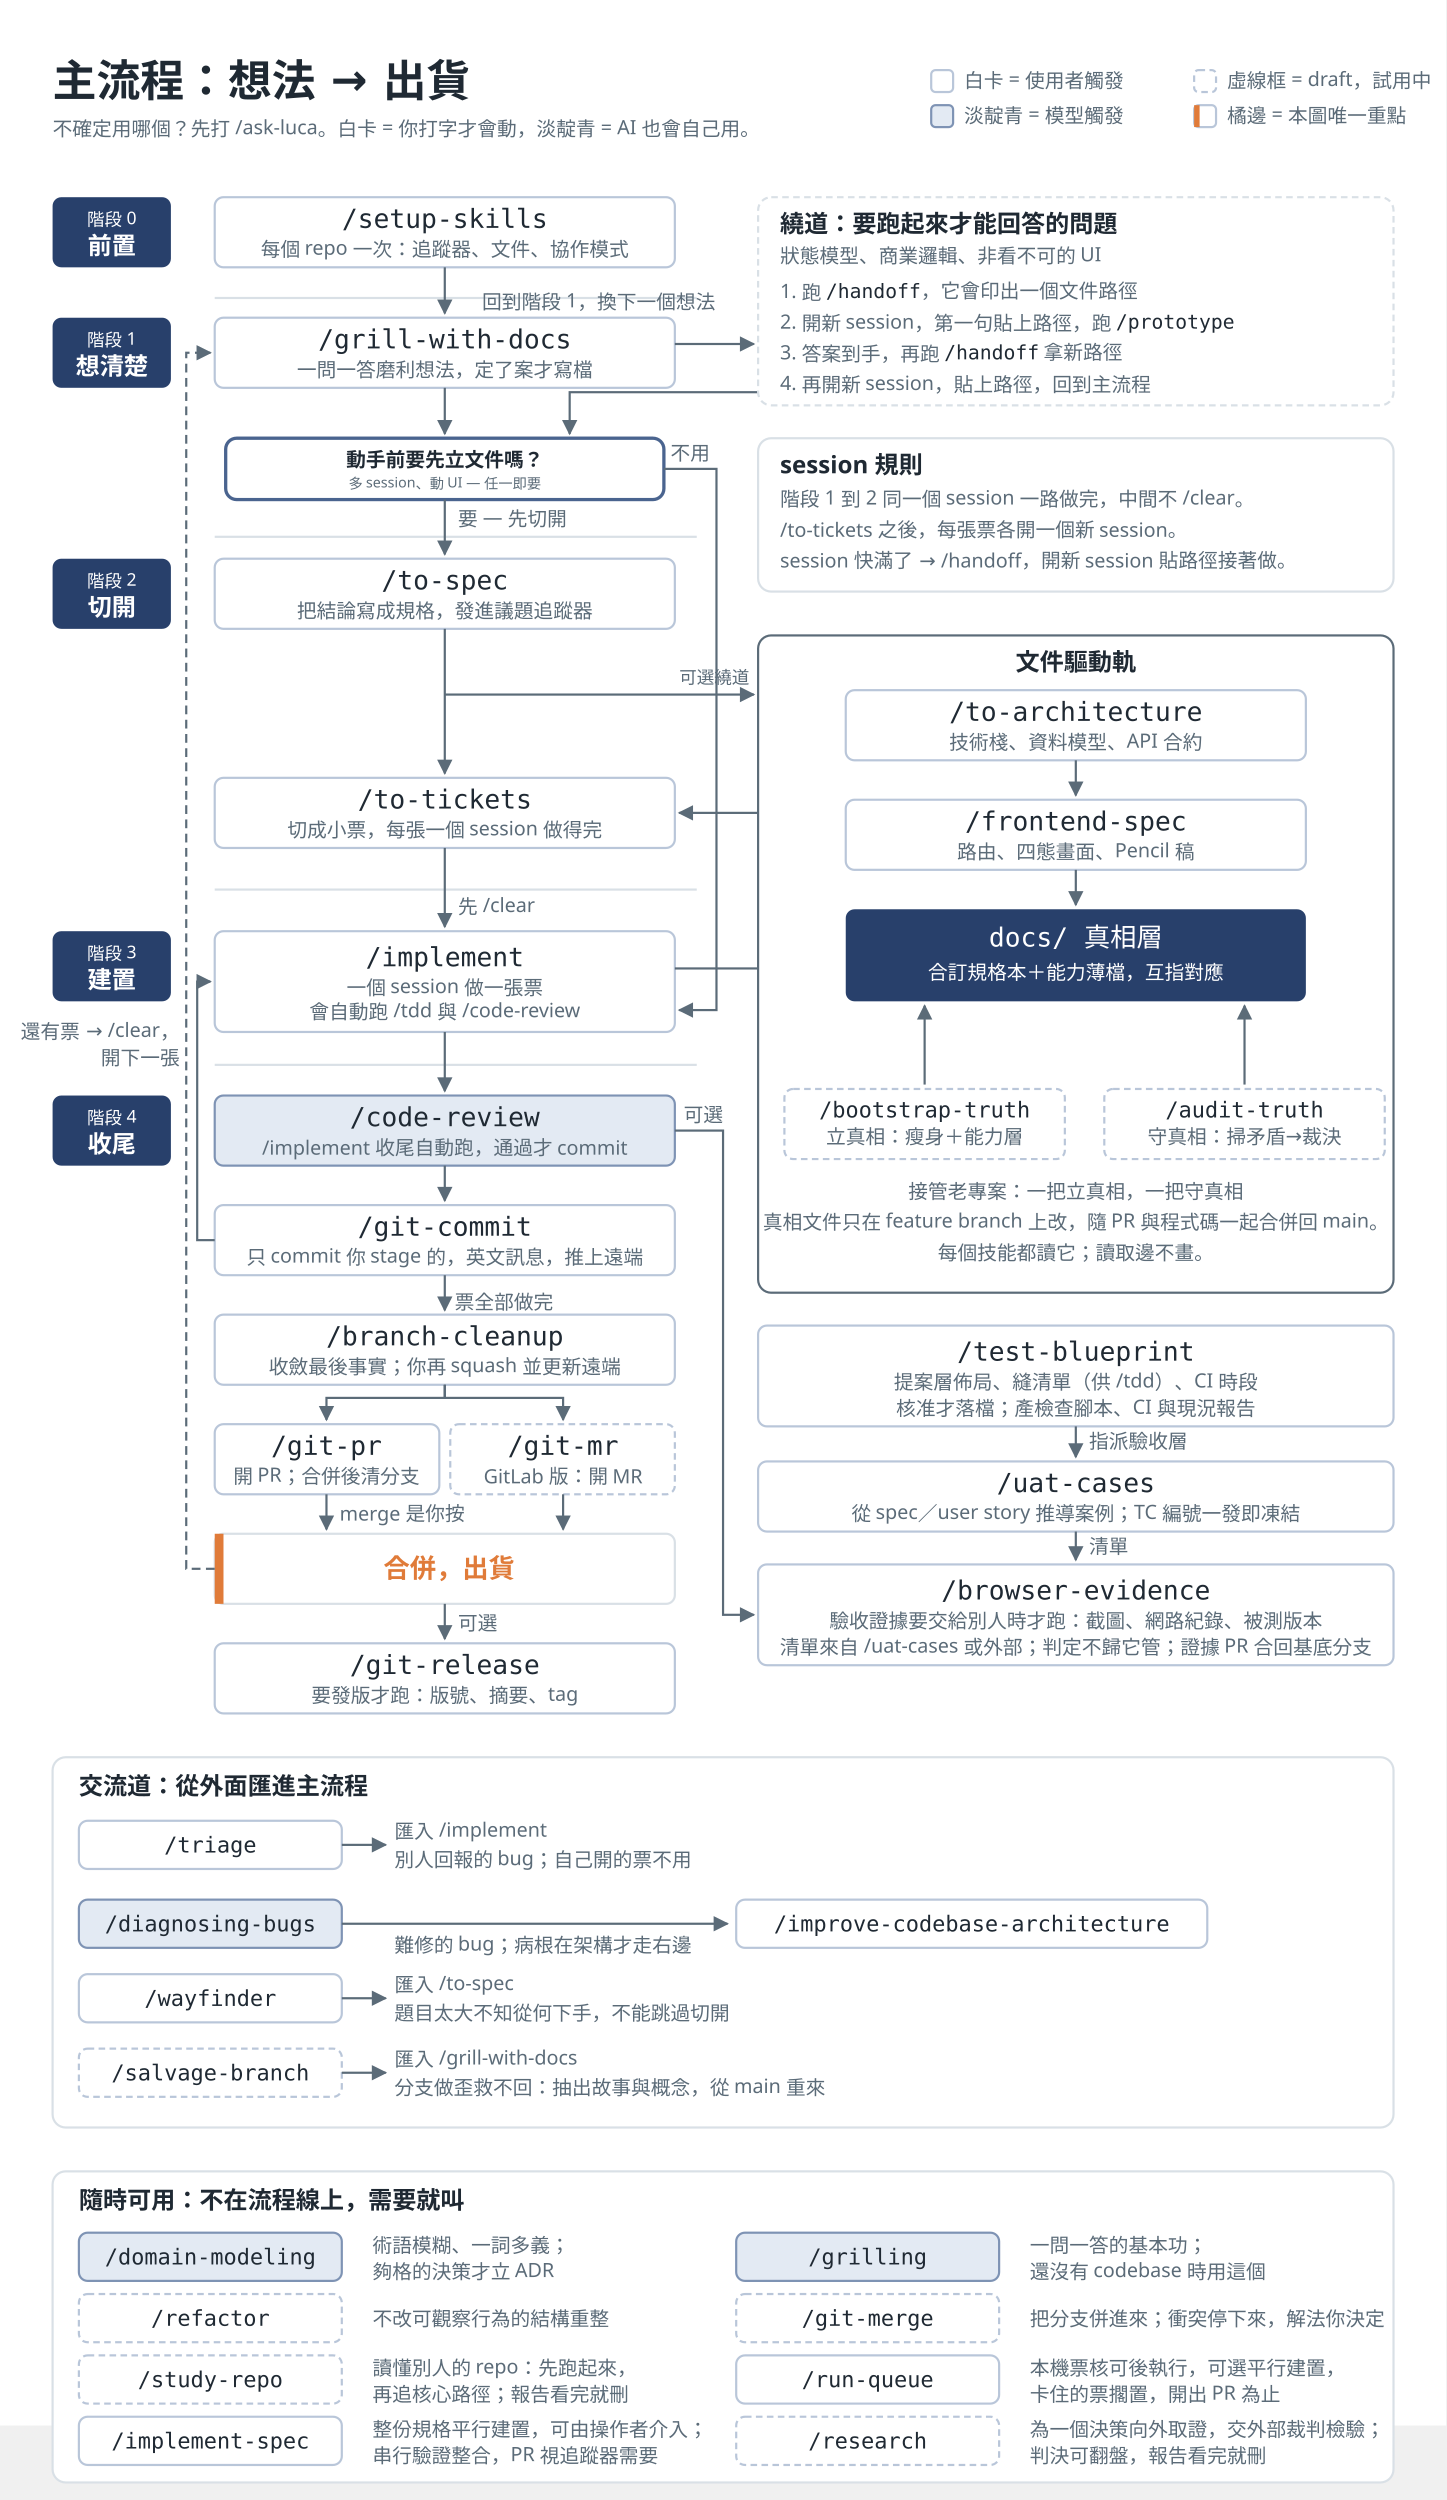
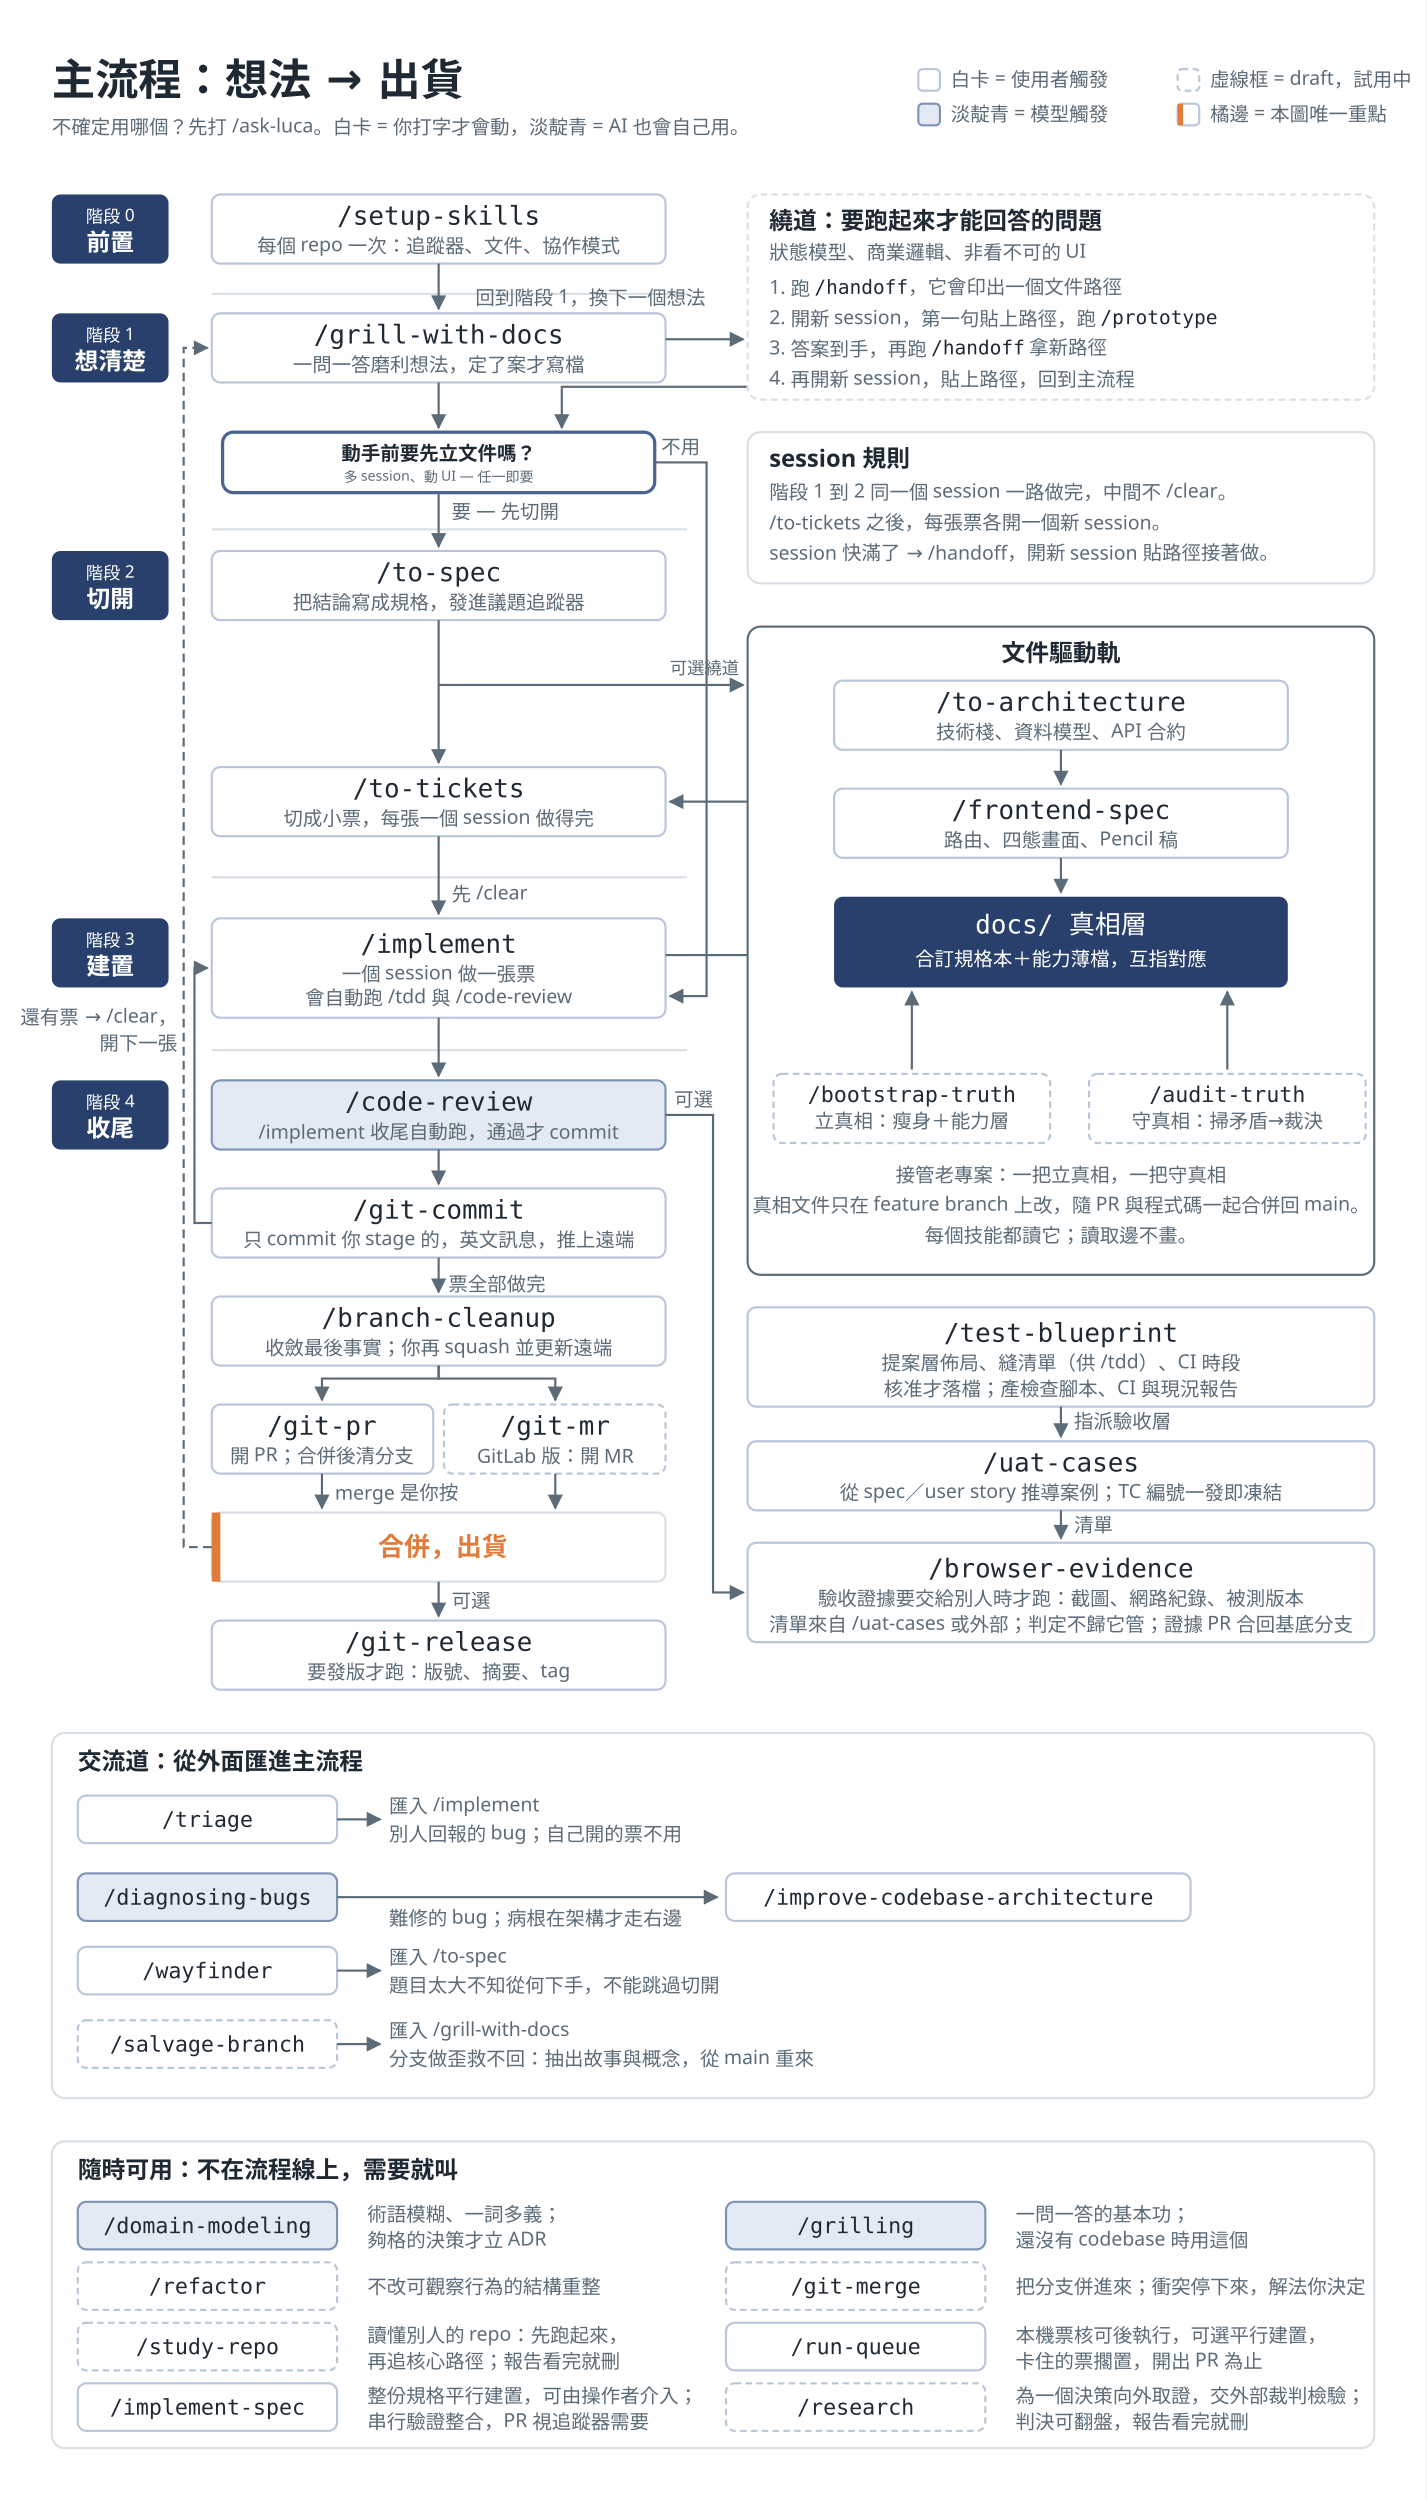
- <svg xmlns="http://www.w3.org/2000/svg" width="1320" height="2282" viewBox="0 0 1320 2282" font-family="'Noto Sans TC','Microsoft JhengHei','微軟正黑體','PingFang TC',sans-serif">
+ <svg xmlns="http://www.w3.org/2000/svg" width="1320" height="2314" viewBox="0 0 1320 2314" font-family="'Noto Sans TC','Microsoft JhengHei','微軟正黑體','PingFang TC',sans-serif">
  <defs>
    <marker id="arrow" viewBox="0 0 10 10" refX="9" refY="5" markerWidth="7" markerHeight="7" orient="auto-start-reverse">
      <path d="M 0 0 L 10 5 L 0 10 z" fill="#5B6B78" />
    </marker>
    <style>
      .box   { stroke-width: 2; }
      .user  { fill: #FFFFFF; stroke: #B9C6D9; }
      .model { fill: #E3EAF3; stroke: #7E93B4; }
      .draft { stroke-dasharray: 6 4; }
      .rail  { fill: #28406B; }
      .rail-label { font-size: 16px; fill: #FFFFFF; }
      .rail-name  { font-size: 22px; fill: #FFFFFF; font-weight: 600; }
      .skill    { font-family: ui-monospace, SFMono-Regular, Consolas, monospace; font-size: 24px; fill: #1F2933; }
      .skill-sm { font-family: ui-monospace, SFMono-Regular, Consolas, monospace; font-size: 20px; fill: #1F2933; }
      .mono  { font-family: ui-monospace, SFMono-Regular, Consolas, monospace; fill: #1F2933; }
      .sub   { font-size: 18px; fill: #5B6B78; }
      .note  { font-size: 18px; fill: #5B6B78; }
      .edge  { stroke: #5B6B78; stroke-width: 2; fill: none; marker-end: url(#arrow); }
      .edge-label { font-size: 18px; fill: #5B6B78; }
      .panel-title { font-size: 22px; fill: #1F2933; font-weight: 600; }
      .divider { stroke: #D9E0E6; stroke-width: 2; }
      .store-title { font-family: ui-monospace, SFMono-Regular, Consolas, monospace; font-size: 24px; fill: #FFFFFF; }
      .store-sub   { font-size: 18px; fill: #FFFFFF; }
    </style>
  </defs>
-   <rect width="1320" height="2214" fill="#FFFFFF" />
+   <rect width="1320" height="2314" fill="#FFFFFF" />
  <g id="header">
    <text x="48" y="88" font-size="40" font-weight="700" fill="#1F2933">主流程：想法 → 出貨</text>
    <text x="48" y="124" class="note">不確定用哪個？先打 /ask-luca。白卡 = 你打字才會動，淡靛青 = AI 也會自己用。</text>
  </g>
  <g id="legend">
    <rect x="850" y="64" width="20" height="20" rx="4" class="box user" />
    <text x="880" y="80" class="note">白卡 = 使用者觸發</text>
    <rect x="850" y="96" width="20" height="20" rx="4" class="box model" />
    <text x="880" y="112" class="note">淡靛青 = 模型觸發</text>
    <rect x="1090" y="64" width="20" height="20" rx="4" class="box user draft" />
    <text x="1120" y="80" class="note">虛線框 = draft，試用中</text>
    <rect x="1090" y="96" width="20" height="20" rx="4" class="box user" />
    <rect x="1090" y="96" width="5" height="20" fill="#E07B39" />
    <text x="1120" y="112" class="note">橘邊 = 本圖唯一重點</text>
  </g>
  <line x1="196" y1="272" x2="636" y2="272" class="divider" />
  <line x1="196" y1="490" x2="636" y2="490" class="divider" />
  <line x1="196" y1="812" x2="636" y2="812" class="divider" />
  <line x1="196" y1="972" x2="636" y2="972" class="divider" />
  <g id="main-flow">
    <rect x="48" y="180" width="108" height="64" rx="8" class="rail" />
    <text x="102" y="206" text-anchor="middle" class="rail-label">階段 0</text>
    <text x="102" y="232" text-anchor="middle" class="rail-name">前置</text>
    <rect x="196" y="180" width="420" height="64" rx="8" class="box user" />
    <text x="406" y="208" text-anchor="middle" class="skill">/setup-skills</text>
    <text x="406" y="234" text-anchor="middle" class="sub">每個 repo 一次：追蹤器、文件、協作模式</text>
    <path d="M 406 244 L 406 286" class="edge" />
    <rect x="48" y="290" width="108" height="64" rx="8" class="rail" />
    <text x="102" y="316" text-anchor="middle" class="rail-label">階段 1</text>
    <text x="102" y="342" text-anchor="middle" class="rail-name">想清楚</text>
    <rect x="196" y="290" width="420" height="64" rx="8" class="box user" />
    <text x="406" y="318" text-anchor="middle" class="skill">/grill-with-docs</text>
    <text x="406" y="344" text-anchor="middle" class="sub">一問一答磨利想法，定了案才寫檔</text>
    <path d="M 616 314 L 688 314" class="edge" />
    <path d="M 692 358 L 520 358 L 520 396" class="edge" />
    <path d="M 406 354 L 406 396" class="edge" />
    <rect x="206" y="400" width="400" height="56" rx="10" fill="#FFFFFF" stroke="#4A648F" stroke-width="3" />
    <text x="406" y="426" text-anchor="middle" font-size="18" font-weight="600" fill="#1F2933">動手前要先立文件嗎？</text>
    <text x="406" y="446" text-anchor="middle" font-size="13" fill="#5B6B78">多 session、動 UI — 任一即要</text>
    <path d="M 406 456 L 406 506" class="edge" />
    <text x="418" y="480" class="edge-label">要 — 先切開</text>
    <path d="M 606 428 L 654 428 L 654 922 L 620 922" class="edge" />
    <text x="612" y="420" class="edge-label">不用</text>
    <rect x="48" y="510" width="108" height="64" rx="8" class="rail" />
    <text x="102" y="536" text-anchor="middle" class="rail-label">階段 2</text>
    <text x="102" y="562" text-anchor="middle" class="rail-name">切開</text>
    <rect x="196" y="510" width="420" height="64" rx="8" class="box user" />
    <text x="406" y="538" text-anchor="middle" class="skill">/to-spec</text>
    <text x="406" y="564" text-anchor="middle" class="sub">把結論寫成規格，發進議題追蹤器</text>
    <path d="M 406 574 L 406 706" class="edge" />
    <path d="M 406 634 L 688 634" class="edge" />
    <text x="652" y="624" text-anchor="middle" font-size="16" fill="#5B6B78">可選繞道</text>
    <path d="M 692 742 L 620 742" class="edge" />
    <rect x="196" y="710" width="420" height="64" rx="8" class="box user" />
    <text x="406" y="738" text-anchor="middle" class="skill">/to-tickets</text>
    <text x="406" y="764" text-anchor="middle" class="sub">切成小票，每張一個 session 做得完</text>
    <path d="M 406 774 L 406 846" class="edge" />
    <text x="418" y="834" class="edge-label">先 /clear</text>
    <rect x="48" y="850" width="108" height="64" rx="8" class="rail" />
    <text x="102" y="876" text-anchor="middle" class="rail-label">階段 3</text>
    <text x="102" y="902" text-anchor="middle" class="rail-name">建置</text>
    <rect x="196" y="850" width="420" height="92" rx="8" class="box user" />
    <text x="406" y="882" text-anchor="middle" class="skill">/implement</text>
    <text x="406" y="908" text-anchor="middle" class="sub">一個 session 做一張票</text>
    <text x="406" y="930" text-anchor="middle" class="sub">會自動跑 /tdd 與 /code-review</text>
    <path d="M 616 884 L 768 884" class="edge" />
    <path d="M 406 942 L 406 996" class="edge" />
    <rect x="48" y="1000" width="108" height="64" rx="8" class="rail" />
    <text x="102" y="1026" text-anchor="middle" class="rail-label">階段 4</text>
    <text x="102" y="1052" text-anchor="middle" class="rail-name">收尾</text>
    <rect x="196" y="1000" width="420" height="64" rx="8" class="box model" />
    <text x="406" y="1028" text-anchor="middle" class="skill">/code-review</text>
    <text x="406" y="1054" text-anchor="middle" class="sub">/implement 收尾自動跑，通過才 commit</text>
    <path d="M 406 1064 L 406 1096" class="edge" />
    <rect x="196" y="1100" width="420" height="64" rx="8" class="box user" />
    <text x="406" y="1128" text-anchor="middle" class="skill">/git-commit</text>
    <text x="406" y="1154" text-anchor="middle" class="sub">只 commit 你 stage 的，英文訊息，推上遠端</text>
    <text x="460" y="1195" text-anchor="middle" class="edge-label">票全部做完</text>
    <path d="M 196 1132 L 180 1132 L 180 896 L 192 896" class="edge" />
    <text x="164" y="948" text-anchor="end" class="edge-label">還有票 → /clear，</text>
    <text x="164" y="972" text-anchor="end" class="edge-label">開下一張</text>
    <rect x="196" y="1200" width="420" height="64" rx="8" class="box user" />
    <text x="406" y="1228" text-anchor="middle" class="skill">/branch-cleanup</text>
    <text x="406" y="1254" text-anchor="middle" class="sub">收斂最後事實；你再 squash 並更新遠端</text>
    <rect x="196" y="1300" width="205" height="64" rx="8" class="box user" />
    <text x="298" y="1328" text-anchor="middle" class="skill">/git-pr</text>
    <text x="298" y="1354" text-anchor="middle" class="sub">開 PR；合併後清分支</text>
    <rect x="411" y="1300" width="205" height="64" rx="8" class="box user draft" />
    <text x="514" y="1328" text-anchor="middle" class="skill">/git-mr</text>
    <text x="514" y="1354" text-anchor="middle" class="sub">GitLab 版：開 MR</text>
    <path d="M 406 1164 L 406 1196" class="edge" />
    <path d="M 406 1264 L 406 1276 L 298 1276 L 298 1296" class="edge" />
    <path d="M 406 1264 L 406 1276 L 514 1276 L 514 1296" class="edge" />
    <path d="M 298 1364 L 298 1396" class="edge" />
    <path d="M 514 1364 L 514 1396" class="edge" />
    <text x="310" y="1388" class="edge-label">merge 是你按</text>
    <rect x="196" y="1400" width="420" height="64" rx="8" fill="#FFFFFF" stroke="#D9E0E6" stroke-width="2" />
    <rect x="196" y="1400" width="8" height="64" fill="#E07B39" />
    <text x="410" y="1440" text-anchor="middle" font-size="24" font-weight="700" fill="#E07B39">合併，出貨</text>
    <path d="M 406 1464 L 406 1496" class="edge" />
    <text x="418" y="1488" class="edge-label">可選</text>
    <rect x="196" y="1500" width="420" height="64" rx="8" class="box user" />
    <text x="406" y="1528" text-anchor="middle" class="skill">/git-release</text>
    <text x="406" y="1554" text-anchor="middle" class="sub">要發版才跑：版號、摘要、tag</text>
    <path d="M 196 1432 L 170 1432 L 170 322 L 192 322" class="edge" stroke-dasharray="8 5" />
    <text x="440" y="282" class="edge-label">回到階段 1，換下一個想法</text>
    <path d="M 616 1032 L 660 1032 L 660 1474 L 688 1474" class="edge" />
    <text x="624" y="1024" class="edge-label">可選</text>
  </g>
  <g id="detour-panel">
    <rect x="692" y="180" width="580" height="190" rx="12" fill="#FFFFFF" stroke="#D9E0E6" stroke-width="2" stroke-dasharray="6 4" />
    <text x="712" y="212" class="panel-title">繞道：要跑起來才能回答的問題</text>
    <text x="712" y="240" class="note">狀態模型、商業邏輯、非看不可的 UI</text>
    <text x="712" y="272" class="note">1. 跑 <tspan class="mono" font-size="18">/handoff</tspan>，它會印出一個文件路徑</text>
    <text x="712" y="300" class="note">2. 開新 session，第一句貼上路徑，跑 <tspan class="mono" font-size="18">/prototype</tspan>
    </text>
    <text x="712" y="328" class="note">3. 答案到手，再跑 <tspan class="mono" font-size="18">/handoff</tspan> 拿新路徑</text>
    <text x="712" y="356" class="note">4. 再開新 session，貼上路徑，回到主流程</text>
  </g>
  <g id="session-rules">
    <rect x="692" y="400" width="580" height="140" rx="12" fill="#FFFFFF" stroke="#D9E0E6" stroke-width="2" />
    <text x="712" y="432" class="panel-title">session 規則</text>
    <text x="712" y="462" class="note">階段 1 到 2 同一個 session 一路做完，中間不 /clear。</text>
    <text x="712" y="490" class="note">/to-tickets 之後，每張票各開一個新 session。</text>
    <text x="712" y="518" class="note">session 快滿了 → /handoff，開新 session 貼路徑接著做。</text>
  </g>
  <g id="doc-track">
    <rect x="692" y="580" width="580" height="600" rx="12" fill="#FFFFFF" stroke="#5B6B78" stroke-width="2" />
    <text x="982" y="612" text-anchor="middle" class="panel-title">文件驅動軌</text>
    <rect x="772" y="630" width="420" height="64" rx="8" class="box user" />
    <text x="982" y="658" text-anchor="middle" class="skill">/to-architecture</text>
    <text x="982" y="684" text-anchor="middle" class="sub">技術棧、資料模型、API 合約</text>
    <path d="M 982 694 L 982 726" class="edge" />
    <rect x="772" y="730" width="420" height="64" rx="8" class="box user" />
    <text x="982" y="758" text-anchor="middle" class="skill">/frontend-spec</text>
    <text x="982" y="784" text-anchor="middle" class="sub">路由、四態畫面、Pencil 稿</text>
    <path d="M 982 794 L 982 826" class="edge" />
    <rect x="772" y="830" width="420" height="84" rx="8" class="rail" />
    <text x="982" y="864" text-anchor="middle" class="store-title">docs/ 真相層</text>
    <text x="982" y="894" text-anchor="middle" class="store-sub">合訂規格本＋能力薄檔，互指對應</text>
    <rect x="716" y="994" width="256" height="64" rx="8" class="box user draft" />
    <text x="844" y="1020" text-anchor="middle" class="skill-sm">/bootstrap-truth</text>
    <text x="844" y="1044" text-anchor="middle" class="sub">立真相：瘦身＋能力層</text>
    <path d="M 844 990 L 844 918" class="edge" />
    <rect x="1008" y="994" width="256" height="64" rx="8" class="box user draft" />
    <text x="1136" y="1020" text-anchor="middle" class="skill-sm">/audit-truth</text>
    <text x="1136" y="1044" text-anchor="middle" class="sub">守真相：掃矛盾→裁決</text>
    <path d="M 1136 990 L 1136 918" class="edge" />
    <text x="982" y="1094" text-anchor="middle" class="note">接管老專案：一把立真相，一把守真相</text>
    <text x="982" y="1122" text-anchor="middle" class="note">真相文件只在 feature branch 上改，隨 PR 與程式碼一起合併回 main。</text>
    <text x="982" y="1150" text-anchor="middle" class="note">每個技能都讀它；讀取邊不畫。</text>
  </g>
  <g id="side-cards">
    <rect x="692" y="1210" width="580" height="92" rx="8" class="box user" />
    <text x="982" y="1242" text-anchor="middle" class="skill">/test-blueprint</text>
    <text x="982" y="1268" text-anchor="middle" class="sub">提案層佈局、縫清單（供 /tdd）、CI 時段</text>
    <text x="982" y="1292" text-anchor="middle" class="sub">核准才落檔；產檢查腳本、CI 與現況報告</text>
    <path d="M 982 1302 L 982 1330" class="edge" />
    <text x="994" y="1322" class="edge-label">指派驗收層</text>
    <rect x="692" y="1334" width="580" height="64" rx="8" class="box user" />
    <text x="982" y="1362" text-anchor="middle" class="skill">/uat-cases</text>
    <text x="982" y="1388" text-anchor="middle" class="sub">從 spec／user story 推導案例；TC 編號一發即凍結</text>
    <path d="M 982 1398 L 982 1424" class="edge" />
    <text x="994" y="1418" class="edge-label">清單</text>
    <rect x="692" y="1428" width="580" height="92" rx="8" class="box user" />
    <text x="982" y="1460" text-anchor="middle" class="skill">/browser-evidence</text>
    <text x="982" y="1486" text-anchor="middle" class="sub">驗收證據要交給別人時才跑：截圖、網路紀錄、被測版本</text>
    <text x="982" y="1510" text-anchor="middle" class="sub">清單來自 /uat-cases 或外部；判定不歸它管；證據 PR 合回基底分支</text>
  </g>
  <g id="on-ramps">
    <rect x="48" y="1604" width="1224" height="338" rx="12" fill="#FFFFFF" stroke="#D9E0E6" stroke-width="2" />
    <text x="72" y="1638" class="panel-title">交流道：從外面匯進主流程</text>
    <rect x="72" y="1662" width="240" height="44" rx="8" class="box user" />
    <text x="192" y="1691" text-anchor="middle" class="skill-sm">/triage</text>
    <path d="M 312 1684 L 352 1684" class="edge" />
    <text x="360" y="1678" class="note">匯入 /implement</text>
    <text x="360" y="1704" class="note">別人回報的 bug；自己開的票不用</text>
    <rect x="72" y="1734" width="240" height="44" rx="8" class="box model" />
    <text x="192" y="1763" text-anchor="middle" class="skill-sm">/diagnosing-bugs</text>
    <path d="M 312 1756 L 664 1756" class="edge" />
    <rect x="672" y="1734" width="430" height="44" rx="8" class="box user" />
    <text x="887" y="1763" text-anchor="middle" class="skill-sm">/improve-codebase-architecture</text>
    <text x="360" y="1782" class="note">難修的 bug；病根在架構才走右邊</text>
    <rect x="72" y="1802" width="240" height="44" rx="8" class="box user" />
    <text x="192" y="1831" text-anchor="middle" class="skill-sm">/wayfinder</text>
    <path d="M 312 1824 L 352 1824" class="edge" />
    <text x="360" y="1818" class="note">匯入 /to-spec</text>
    <text x="360" y="1844" class="note">題目太大不知從何下手，不能跳過切開</text>
    <rect x="72" y="1870" width="240" height="44" rx="8" class="box user draft" />
    <text x="192" y="1899" text-anchor="middle" class="skill-sm">/salvage-branch</text>
    <path d="M 312 1892 L 352 1892" class="edge" />
    <text x="360" y="1886" class="note">匯入 /grill-with-docs</text>
    <text x="360" y="1912" class="note">分支做歪救不回：抽出故事與概念，從 main 重來</text>
  </g>
  <g id="anytime">
    <rect x="48" y="1982" width="1224" height="284" rx="12" fill="#FFFFFF" stroke="#D9E0E6" stroke-width="2" />
    <text x="72" y="2016" class="panel-title">隨時可用：不在流程線上，需要就叫</text>
    <rect x="72" y="2038" width="240" height="44" rx="8" class="box model" />
    <text x="192" y="2067" text-anchor="middle" class="skill-sm">/domain-modeling</text>
    <text x="340" y="2056" class="note">術語模糊、一詞多義；</text>
    <text x="340" y="2080" class="note">夠格的決策才立 ADR</text>
    <rect x="672" y="2038" width="240" height="44" rx="8" class="box model" />
    <text x="792" y="2067" text-anchor="middle" class="skill-sm">/grilling</text>
    <text x="940" y="2056" class="note">一問一答的基本功；</text>
    <text x="940" y="2080" class="note">還沒有 codebase 時用這個</text>
    <rect x="72" y="2094" width="240" height="44" rx="8" class="box user draft" />
    <text x="192" y="2123" text-anchor="middle" class="skill-sm">/refactor</text>
    <text x="340" y="2123" class="note">不改可觀察行為的結構重整</text>
    <rect x="672" y="2094" width="240" height="44" rx="8" class="box user draft" />
    <text x="792" y="2123" text-anchor="middle" class="skill-sm">/git-merge</text>
    <text x="940" y="2123" class="note">把分支併進來；衝突停下來，解法你決定</text>
    <rect x="72" y="2150" width="240" height="44" rx="8" class="box user draft" />
    <text x="192" y="2179" text-anchor="middle" class="skill-sm">/study-repo</text>
    <text x="340" y="2168" class="note">讀懂別人的 repo：先跑起來，</text>
    <text x="340" y="2192" class="note">再追核心路徑；報告看完就刪</text>
    <rect x="672" y="2150" width="240" height="44" rx="8" class="box user" />
    <text x="792" y="2179" text-anchor="middle" class="skill-sm">/run-queue</text>
    <text x="940" y="2168" class="note">本機票核可後執行，可選平行建置，</text>
    <text x="940" y="2192" class="note">卡住的票擱置，開出 PR 為止</text>
    <g id="implement-spec">
      <rect x="72" y="2206" width="240" height="44" rx="8" class="box user" />
      <text x="192" y="2235" text-anchor="middle" class="skill-sm">/implement-spec</text>
      <text x="340" y="2224" class="note">整份規格平行建置，可由操作者介入；</text>
      <text x="340" y="2248" class="note">串行驗證整合，PR 視追蹤器需要</text>
    </g>
    <rect x="672" y="2206" width="240" height="44" rx="8" class="box user draft" />
    <text x="792" y="2235" text-anchor="middle" class="skill-sm">/research</text>
    <text x="940" y="2224" class="note">為一個決策向外取證，交外部裁判檢驗；</text>
    <text x="940" y="2248" class="note">判決可翻盤，報告看完就刪</text>
  </g>
</svg>
